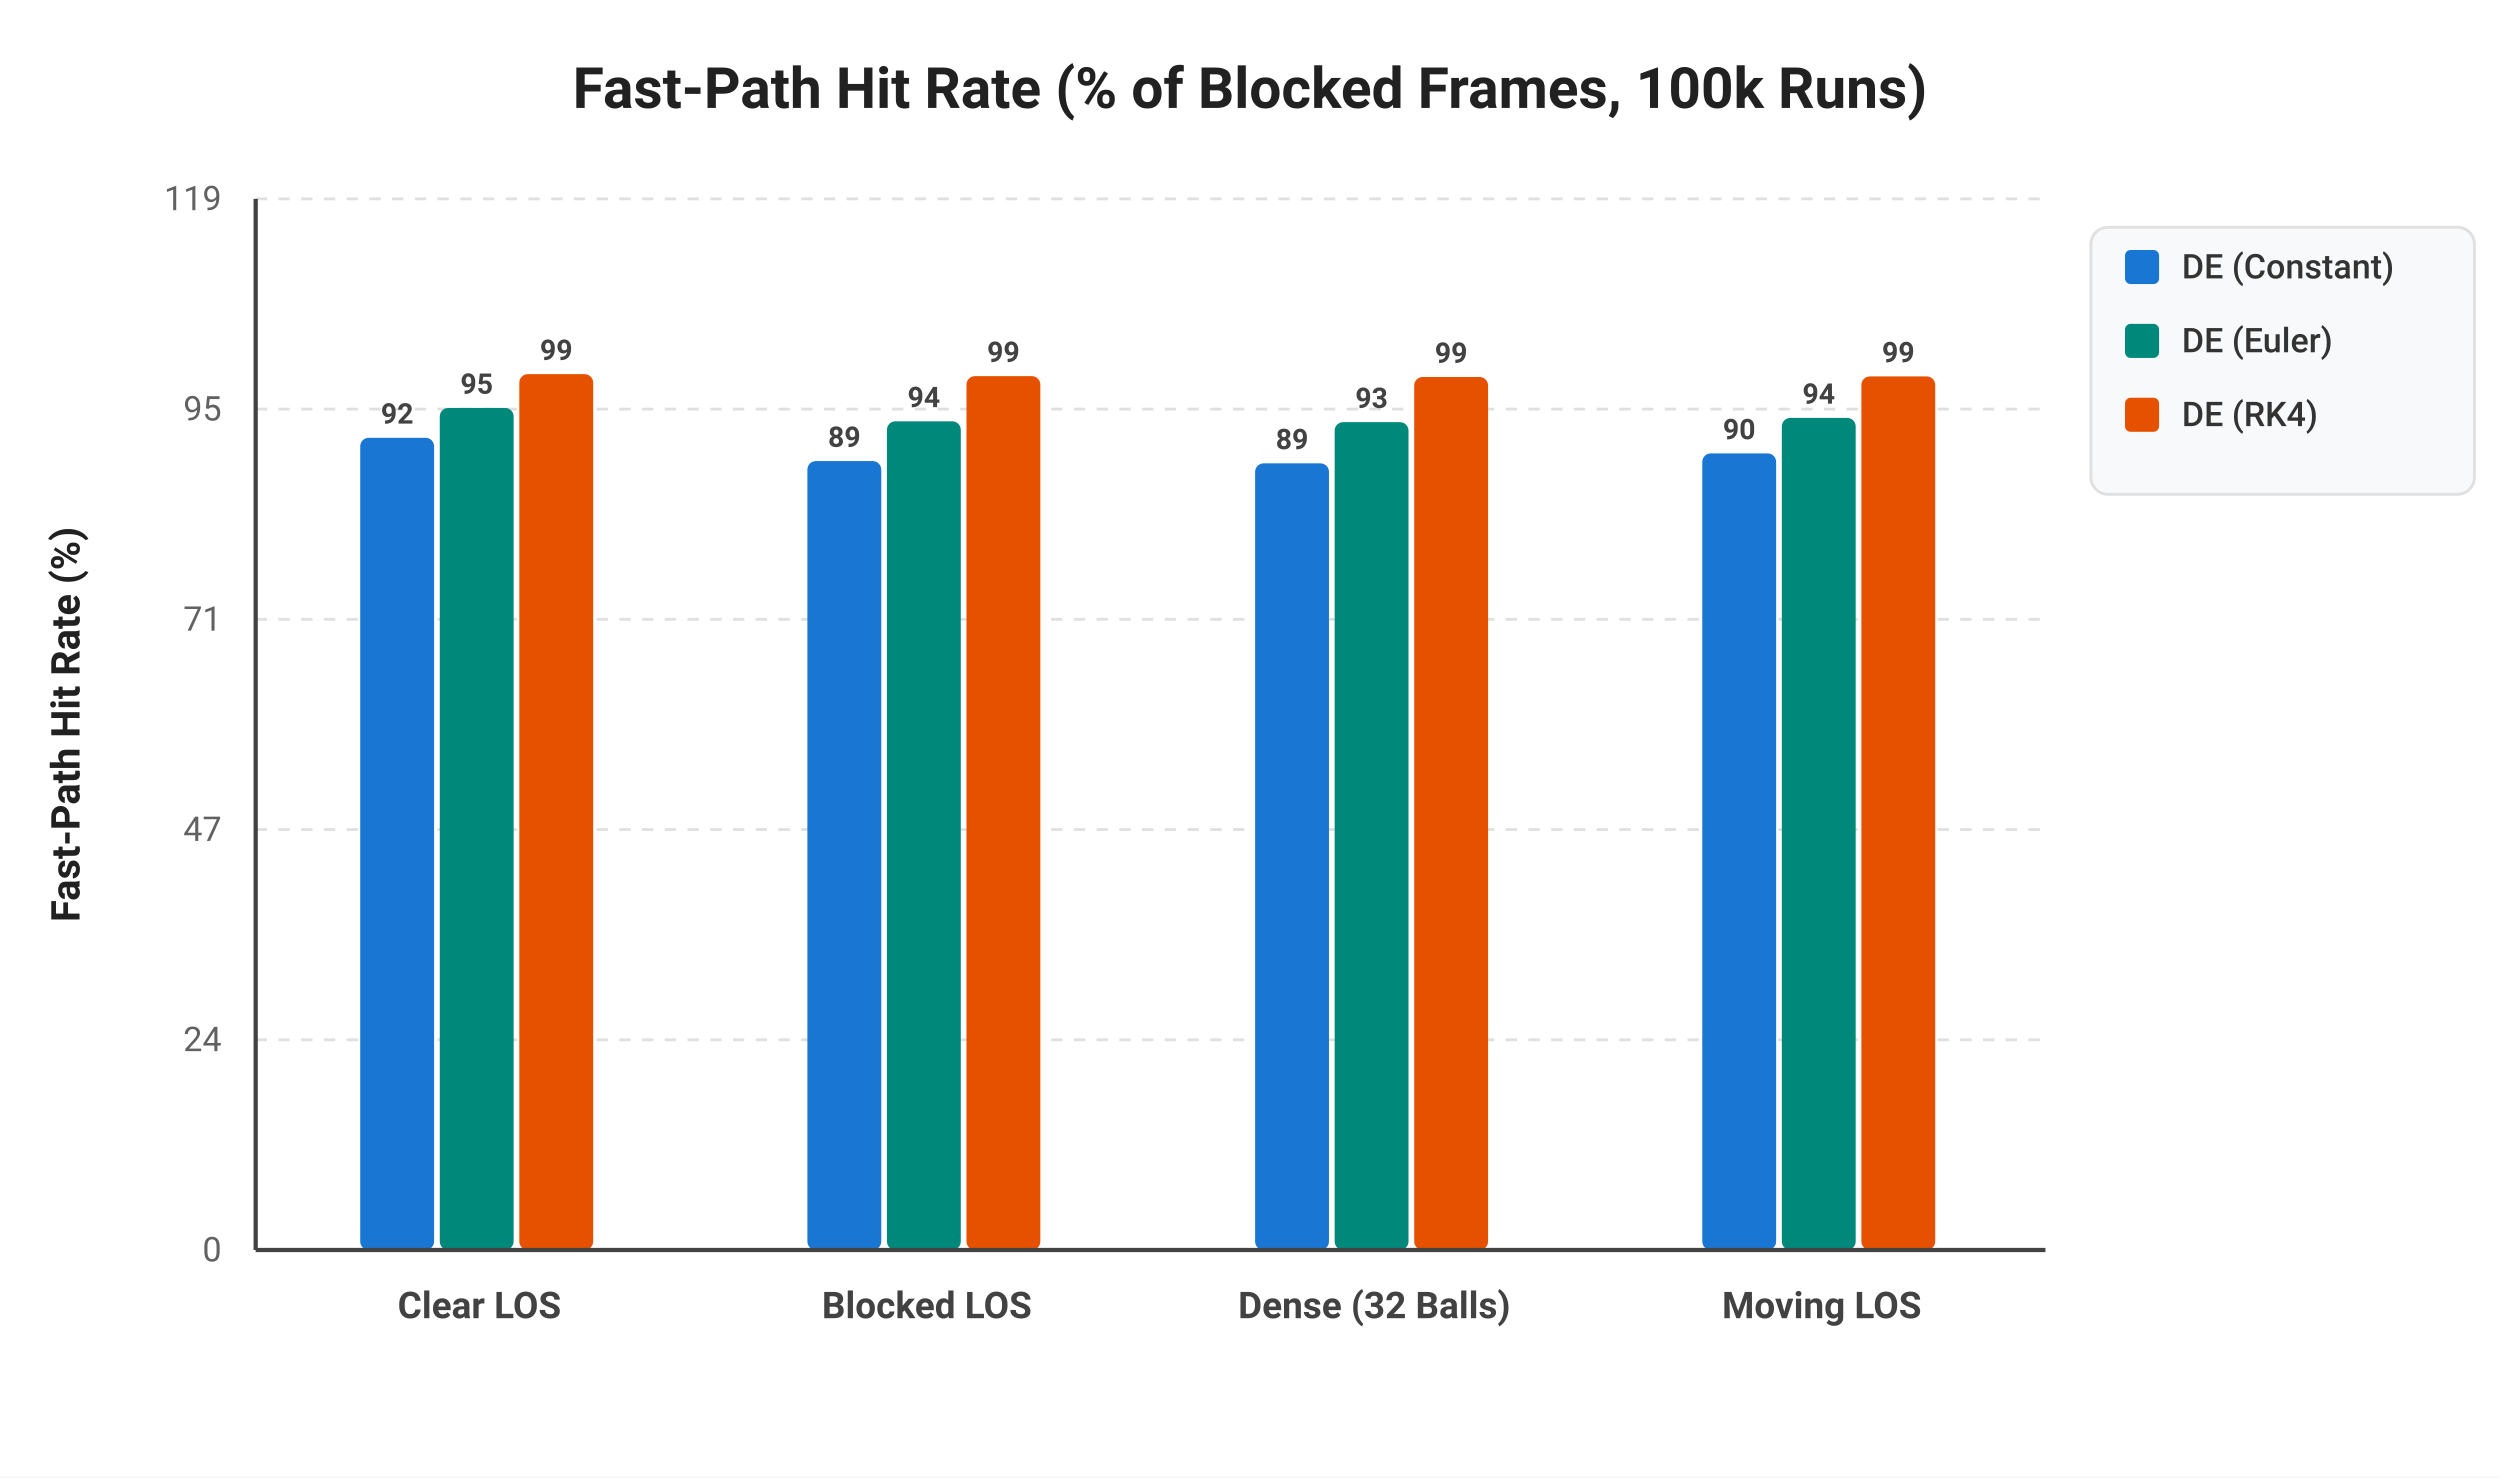
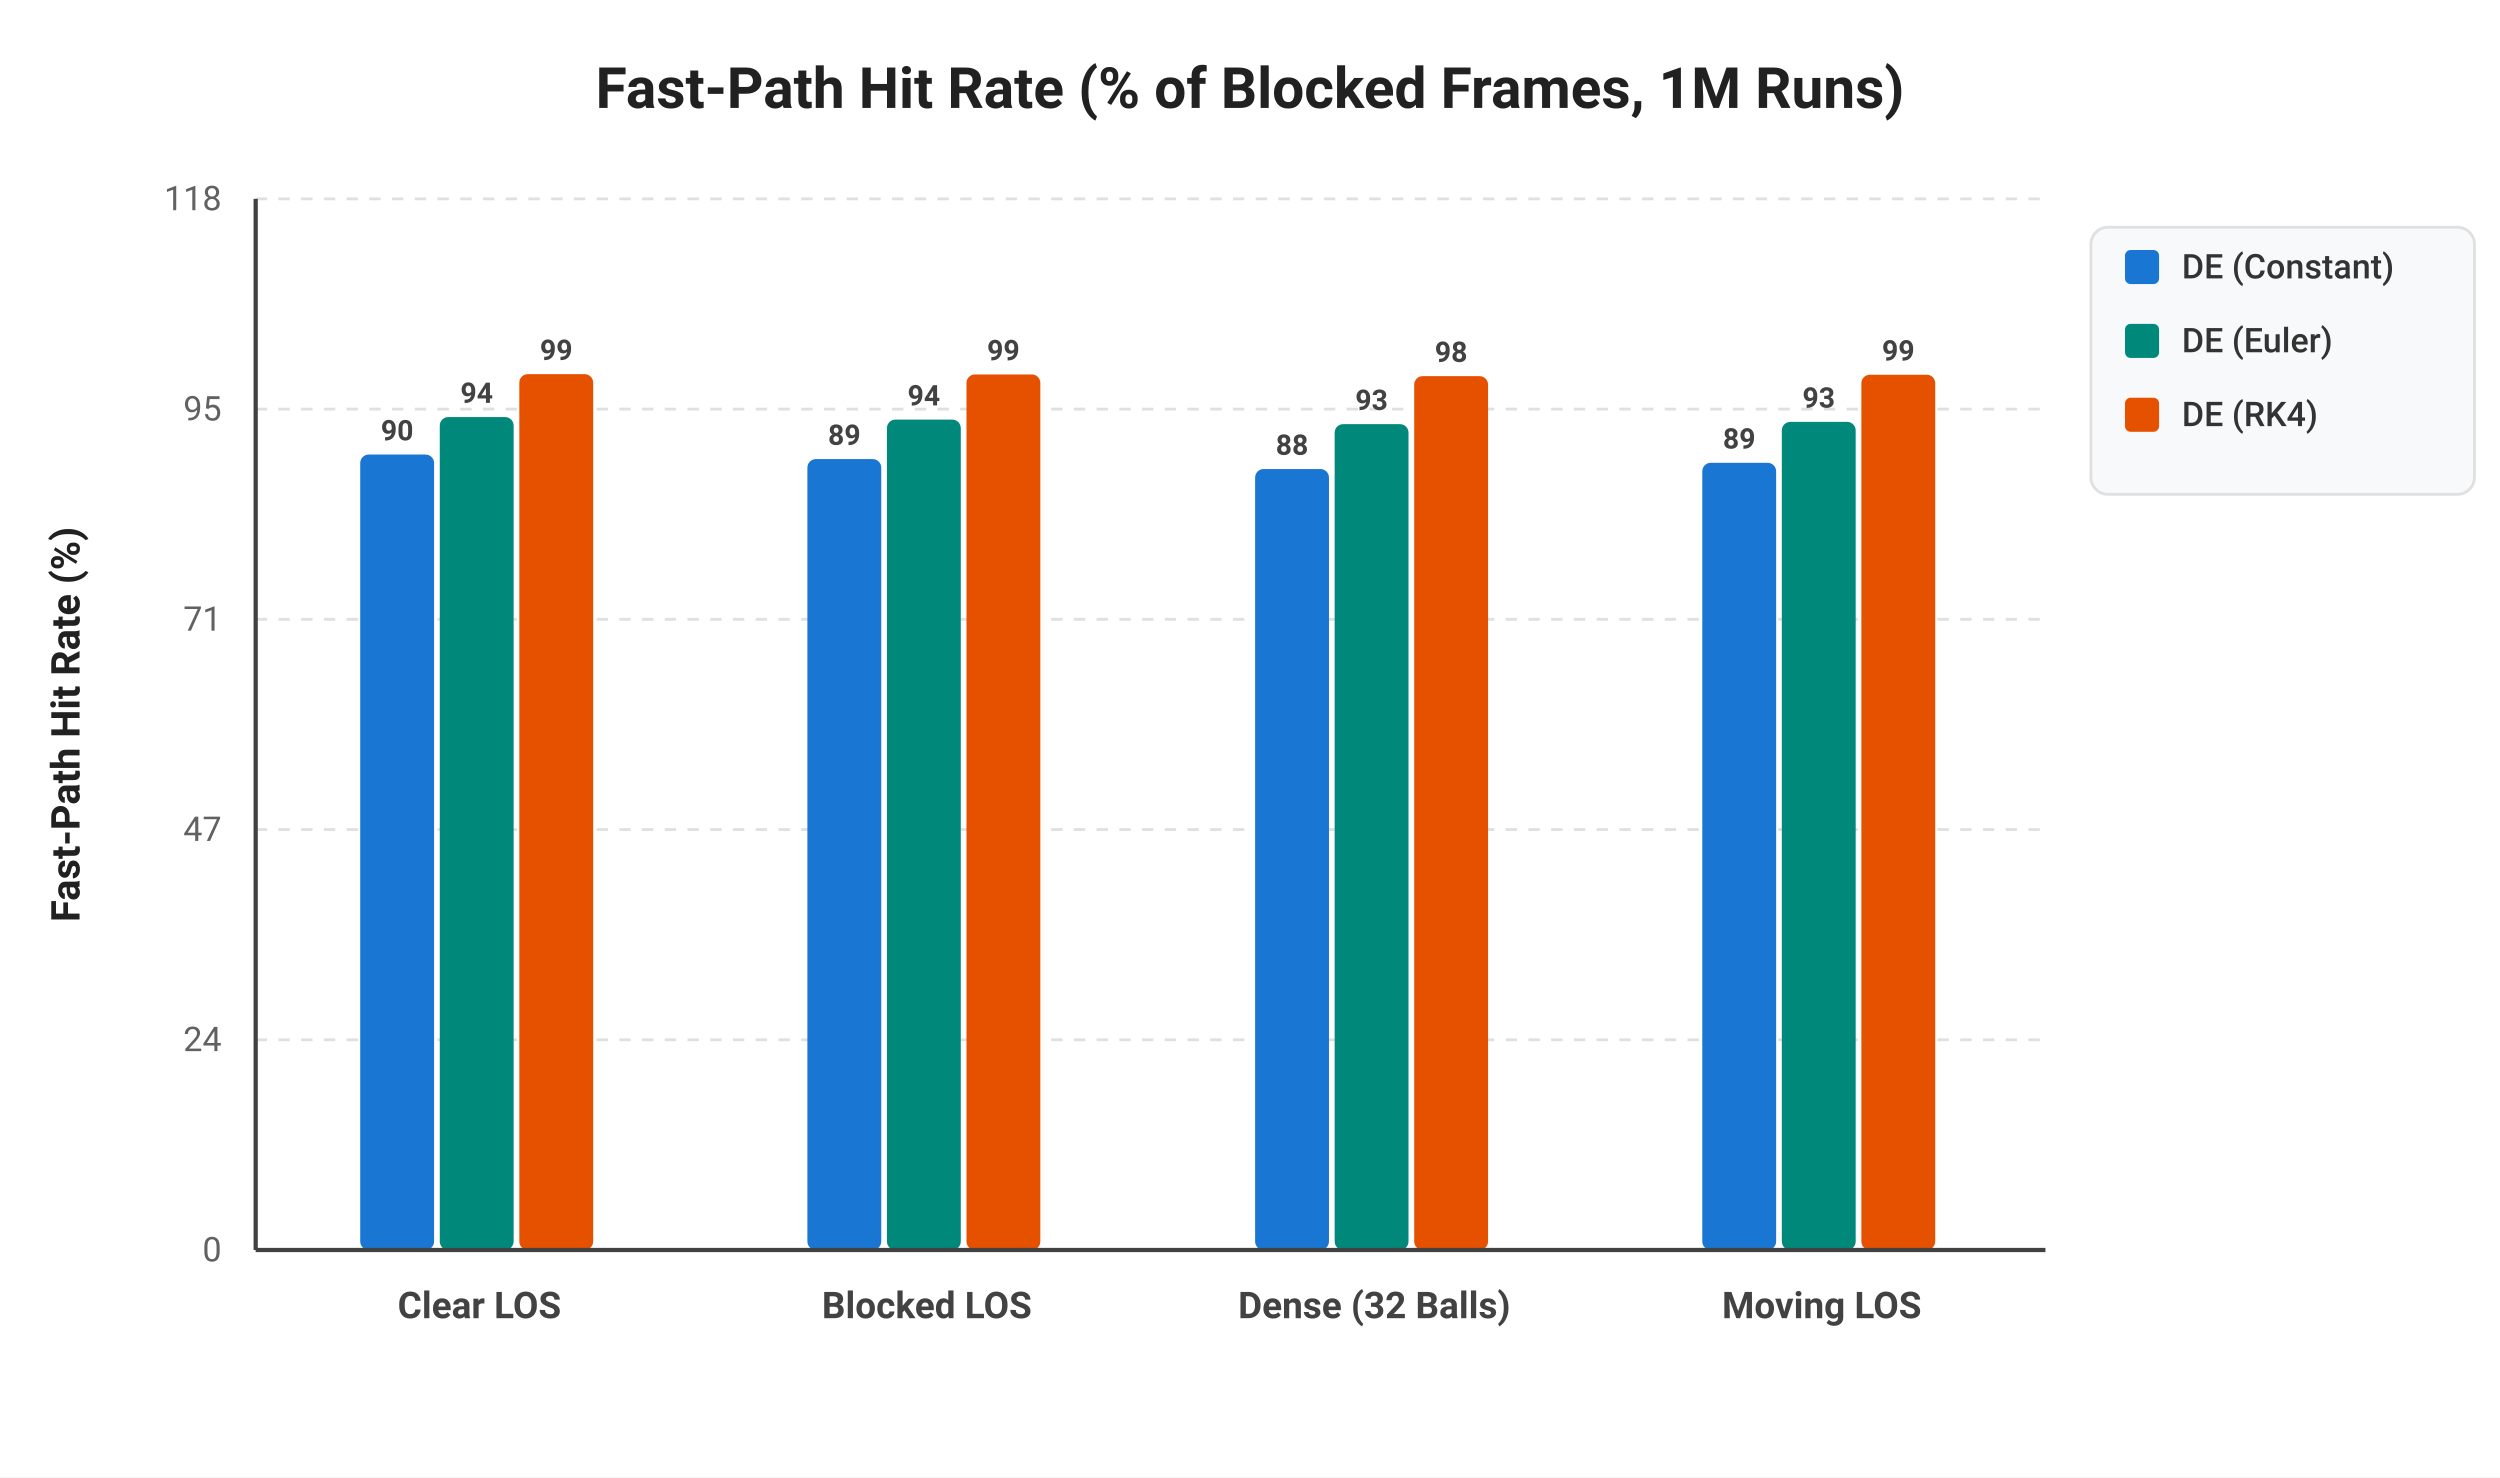
<svg xmlns="http://www.w3.org/2000/svg" width="880" height="520" viewBox="0 0 880 520" font-family="-apple-system, BlinkMacSystemFont, 'Segoe UI', Roboto, Helvetica, Arial, sans-serif">
  <rect width="100%" height="100%" fill="#FFFFFF" />
-   <text x="440.0" y="38" text-anchor="middle" font-size="20" font-weight="bold" fill="#212121">Fast-Path Hit Rate (% of Blocked Frames, 100k Runs)</text>
+   <text x="440.0" y="38" text-anchor="middle" font-size="20" font-weight="bold" fill="#212121">Fast-Path Hit Rate (% of Blocked Frames, 1M Runs)</text>
  <line x1="90" y1="440.0" x2="720" y2="440.0" stroke="#E0E0E0" stroke-width="1" stroke-dasharray="4,4" />
  <text x="78" y="444.0" text-anchor="end" font-size="12" fill="#616161">0</text>
  <line x1="90" y1="366.0" x2="720" y2="366.0" stroke="#E0E0E0" stroke-width="1" stroke-dasharray="4,4" />
  <text x="78" y="370.0" text-anchor="end" font-size="12" fill="#616161">24</text>
  <line x1="90" y1="292.0" x2="720" y2="292.0" stroke="#E0E0E0" stroke-width="1" stroke-dasharray="4,4" />
  <text x="78" y="296.0" text-anchor="end" font-size="12" fill="#616161">47</text>
-   <line x1="90" y1="218.0" x2="720" y2="218.0" stroke="#E0E0E0" stroke-width="1" stroke-dasharray="4,4" />
-   <text x="78" y="222.0" text-anchor="end" font-size="12" fill="#616161">71</text>
+   <line x1="90" y1="218" x2="720" y2="218" stroke="#E0E0E0" stroke-width="1" stroke-dasharray="4,4" />
+   <text x="78" y="222" text-anchor="end" font-size="12" fill="#616161">71</text>
  <line x1="90" y1="144.0" x2="720" y2="144.0" stroke="#E0E0E0" stroke-width="1" stroke-dasharray="4,4" />
  <text x="78" y="148.0" text-anchor="end" font-size="12" fill="#616161">95</text>
  <line x1="90" y1="70.0" x2="720" y2="70.0" stroke="#E0E0E0" stroke-width="1" stroke-dasharray="4,4" />
-   <text x="78" y="74.0" text-anchor="end" font-size="12" fill="#616161">119</text>
+   <text x="78" y="74.0" text-anchor="end" font-size="12" fill="#616161">118</text>
  <text x="168.75" y="464" text-anchor="middle" font-size="13" font-weight="600" fill="#424242">Clear LOS</text>
-   <rect x="126.8" y="154.1" width="26.0" height="285.9" rx="3" fill="#1976D2" />
-   <text x="139.8" y="149.1" text-anchor="middle" font-size="10" font-weight="bold" fill="#424242">92</text>
-   <rect x="154.8" y="143.6" width="26.0" height="296.4" rx="3" fill="#00897B" />
-   <text x="167.8" y="138.6" text-anchor="middle" font-size="10" font-weight="bold" fill="#424242">95</text>
+   <rect x="126.8" y="160.0" width="26.0" height="280.0" rx="3" fill="#1976D2" />
+   <text x="139.8" y="155.0" text-anchor="middle" font-size="10" font-weight="bold" fill="#424242">90</text>
+   <rect x="154.8" y="146.8" width="26.0" height="293.2" rx="3" fill="#00897B" />
+   <text x="167.8" y="141.8" text-anchor="middle" font-size="10" font-weight="bold" fill="#424242">94</text>
  <rect x="182.8" y="131.7" width="26.0" height="308.3" rx="3" fill="#E65100" />
  <text x="195.8" y="126.7" text-anchor="middle" font-size="10" font-weight="bold" fill="#424242">99</text>
  <text x="326.25" y="464" text-anchor="middle" font-size="13" font-weight="600" fill="#424242">Blocked LOS</text>
-   <rect x="284.2" y="162.3" width="26.0" height="277.7" rx="3" fill="#1976D2" />
-   <text x="297.2" y="157.3" text-anchor="middle" font-size="10" font-weight="bold" fill="#424242">89</text>
-   <rect x="312.2" y="148.3" width="26.0" height="291.7" rx="3" fill="#00897B" />
-   <text x="325.2" y="143.3" text-anchor="middle" font-size="10" font-weight="bold" fill="#424242">94</text>
-   <rect x="340.2" y="132.4" width="26.0" height="307.6" rx="3" fill="#E65100" />
-   <text x="353.2" y="127.4" text-anchor="middle" font-size="10" font-weight="bold" fill="#424242">99</text>
+   <rect x="284.2" y="161.6" width="26.0" height="278.4" rx="3" fill="#1976D2" />
+   <text x="297.2" y="156.6" text-anchor="middle" font-size="10" font-weight="bold" fill="#424242">89</text>
+   <rect x="312.2" y="147.7" width="26.0" height="292.3" rx="3" fill="#00897B" />
+   <text x="325.2" y="142.7" text-anchor="middle" font-size="10" font-weight="bold" fill="#424242">94</text>
+   <rect x="340.2" y="131.8" width="26.0" height="308.2" rx="3" fill="#E65100" />
+   <text x="353.2" y="126.8" text-anchor="middle" font-size="10" font-weight="bold" fill="#424242">99</text>
  <text x="483.75" y="464" text-anchor="middle" font-size="13" font-weight="600" fill="#424242">Dense (32 Balls)</text>
-   <rect x="441.8" y="163.1" width="26.0" height="276.9" rx="3" fill="#1976D2" />
-   <text x="454.8" y="158.1" text-anchor="middle" font-size="10" font-weight="bold" fill="#424242">89</text>
-   <rect x="469.8" y="148.6" width="26.0" height="291.4" rx="3" fill="#00897B" />
-   <text x="482.8" y="143.6" text-anchor="middle" font-size="10" font-weight="bold" fill="#424242">93</text>
-   <rect x="497.8" y="132.7" width="26.0" height="307.3" rx="3" fill="#E65100" />
-   <text x="510.8" y="127.7" text-anchor="middle" font-size="10" font-weight="bold" fill="#424242">99</text>
+   <rect x="441.8" y="165.1" width="26.0" height="274.9" rx="3" fill="#1976D2" />
+   <text x="454.8" y="160.1" text-anchor="middle" font-size="10" font-weight="bold" fill="#424242">88</text>
+   <rect x="469.8" y="149.3" width="26.0" height="290.7" rx="3" fill="#00897B" />
+   <text x="482.8" y="144.3" text-anchor="middle" font-size="10" font-weight="bold" fill="#424242">93</text>
+   <rect x="497.8" y="132.4" width="26.0" height="307.6" rx="3" fill="#E65100" />
+   <text x="510.8" y="127.4" text-anchor="middle" font-size="10" font-weight="bold" fill="#424242">98</text>
  <text x="641.25" y="464" text-anchor="middle" font-size="13" font-weight="600" fill="#424242">Moving LOS</text>
-   <rect x="599.2" y="159.6" width="26.0" height="280.4" rx="3" fill="#1976D2" />
-   <text x="612.2" y="154.6" text-anchor="middle" font-size="10" font-weight="bold" fill="#424242">90</text>
-   <rect x="627.2" y="147.1" width="26.0" height="292.9" rx="3" fill="#00897B" />
-   <text x="640.2" y="142.1" text-anchor="middle" font-size="10" font-weight="bold" fill="#424242">94</text>
-   <rect x="655.2" y="132.5" width="26.0" height="307.5" rx="3" fill="#E65100" />
-   <text x="668.2" y="127.5" text-anchor="middle" font-size="10" font-weight="bold" fill="#424242">99</text>
+   <rect x="599.2" y="162.9" width="26.0" height="277.1" rx="3" fill="#1976D2" />
+   <text x="612.2" y="157.9" text-anchor="middle" font-size="10" font-weight="bold" fill="#424242">89</text>
+   <rect x="627.2" y="148.5" width="26.0" height="291.5" rx="3" fill="#00897B" />
+   <text x="640.2" y="143.5" text-anchor="middle" font-size="10" font-weight="bold" fill="#424242">93</text>
+   <rect x="655.2" y="131.9" width="26.0" height="308.1" rx="3" fill="#E65100" />
+   <text x="668.2" y="126.9" text-anchor="middle" font-size="10" font-weight="bold" fill="#424242">99</text>
  <line x1="90" y1="70" x2="90" y2="440" stroke="#424242" stroke-width="1.5" />
  <line x1="90" y1="440" x2="720" y2="440" stroke="#424242" stroke-width="1.5" />
  <text transform="rotate(-90)" x="-255.0" y="28" text-anchor="middle" font-size="14" font-weight="600" fill="#212121">Fast-Path Hit Rate (%)</text>
  <rect x="736" y="80" width="135" height="94" rx="6" fill="#F8F9FA" stroke="#E0E0E0" stroke-width="1" />
  <rect x="748" y="88" width="12" height="12" rx="2" fill="#1976D2" />
  <text x="768" y="98" font-size="12" font-weight="500" fill="#333333">DE (Constant)</text>
  <rect x="748" y="114" width="12" height="12" rx="2" fill="#00897B" />
  <text x="768" y="124" font-size="12" font-weight="500" fill="#333333">DE (Euler)</text>
  <rect x="748" y="140" width="12" height="12" rx="2" fill="#E65100" />
  <text x="768" y="150" font-size="12" font-weight="500" fill="#333333">DE (RK4)</text>
</svg>
